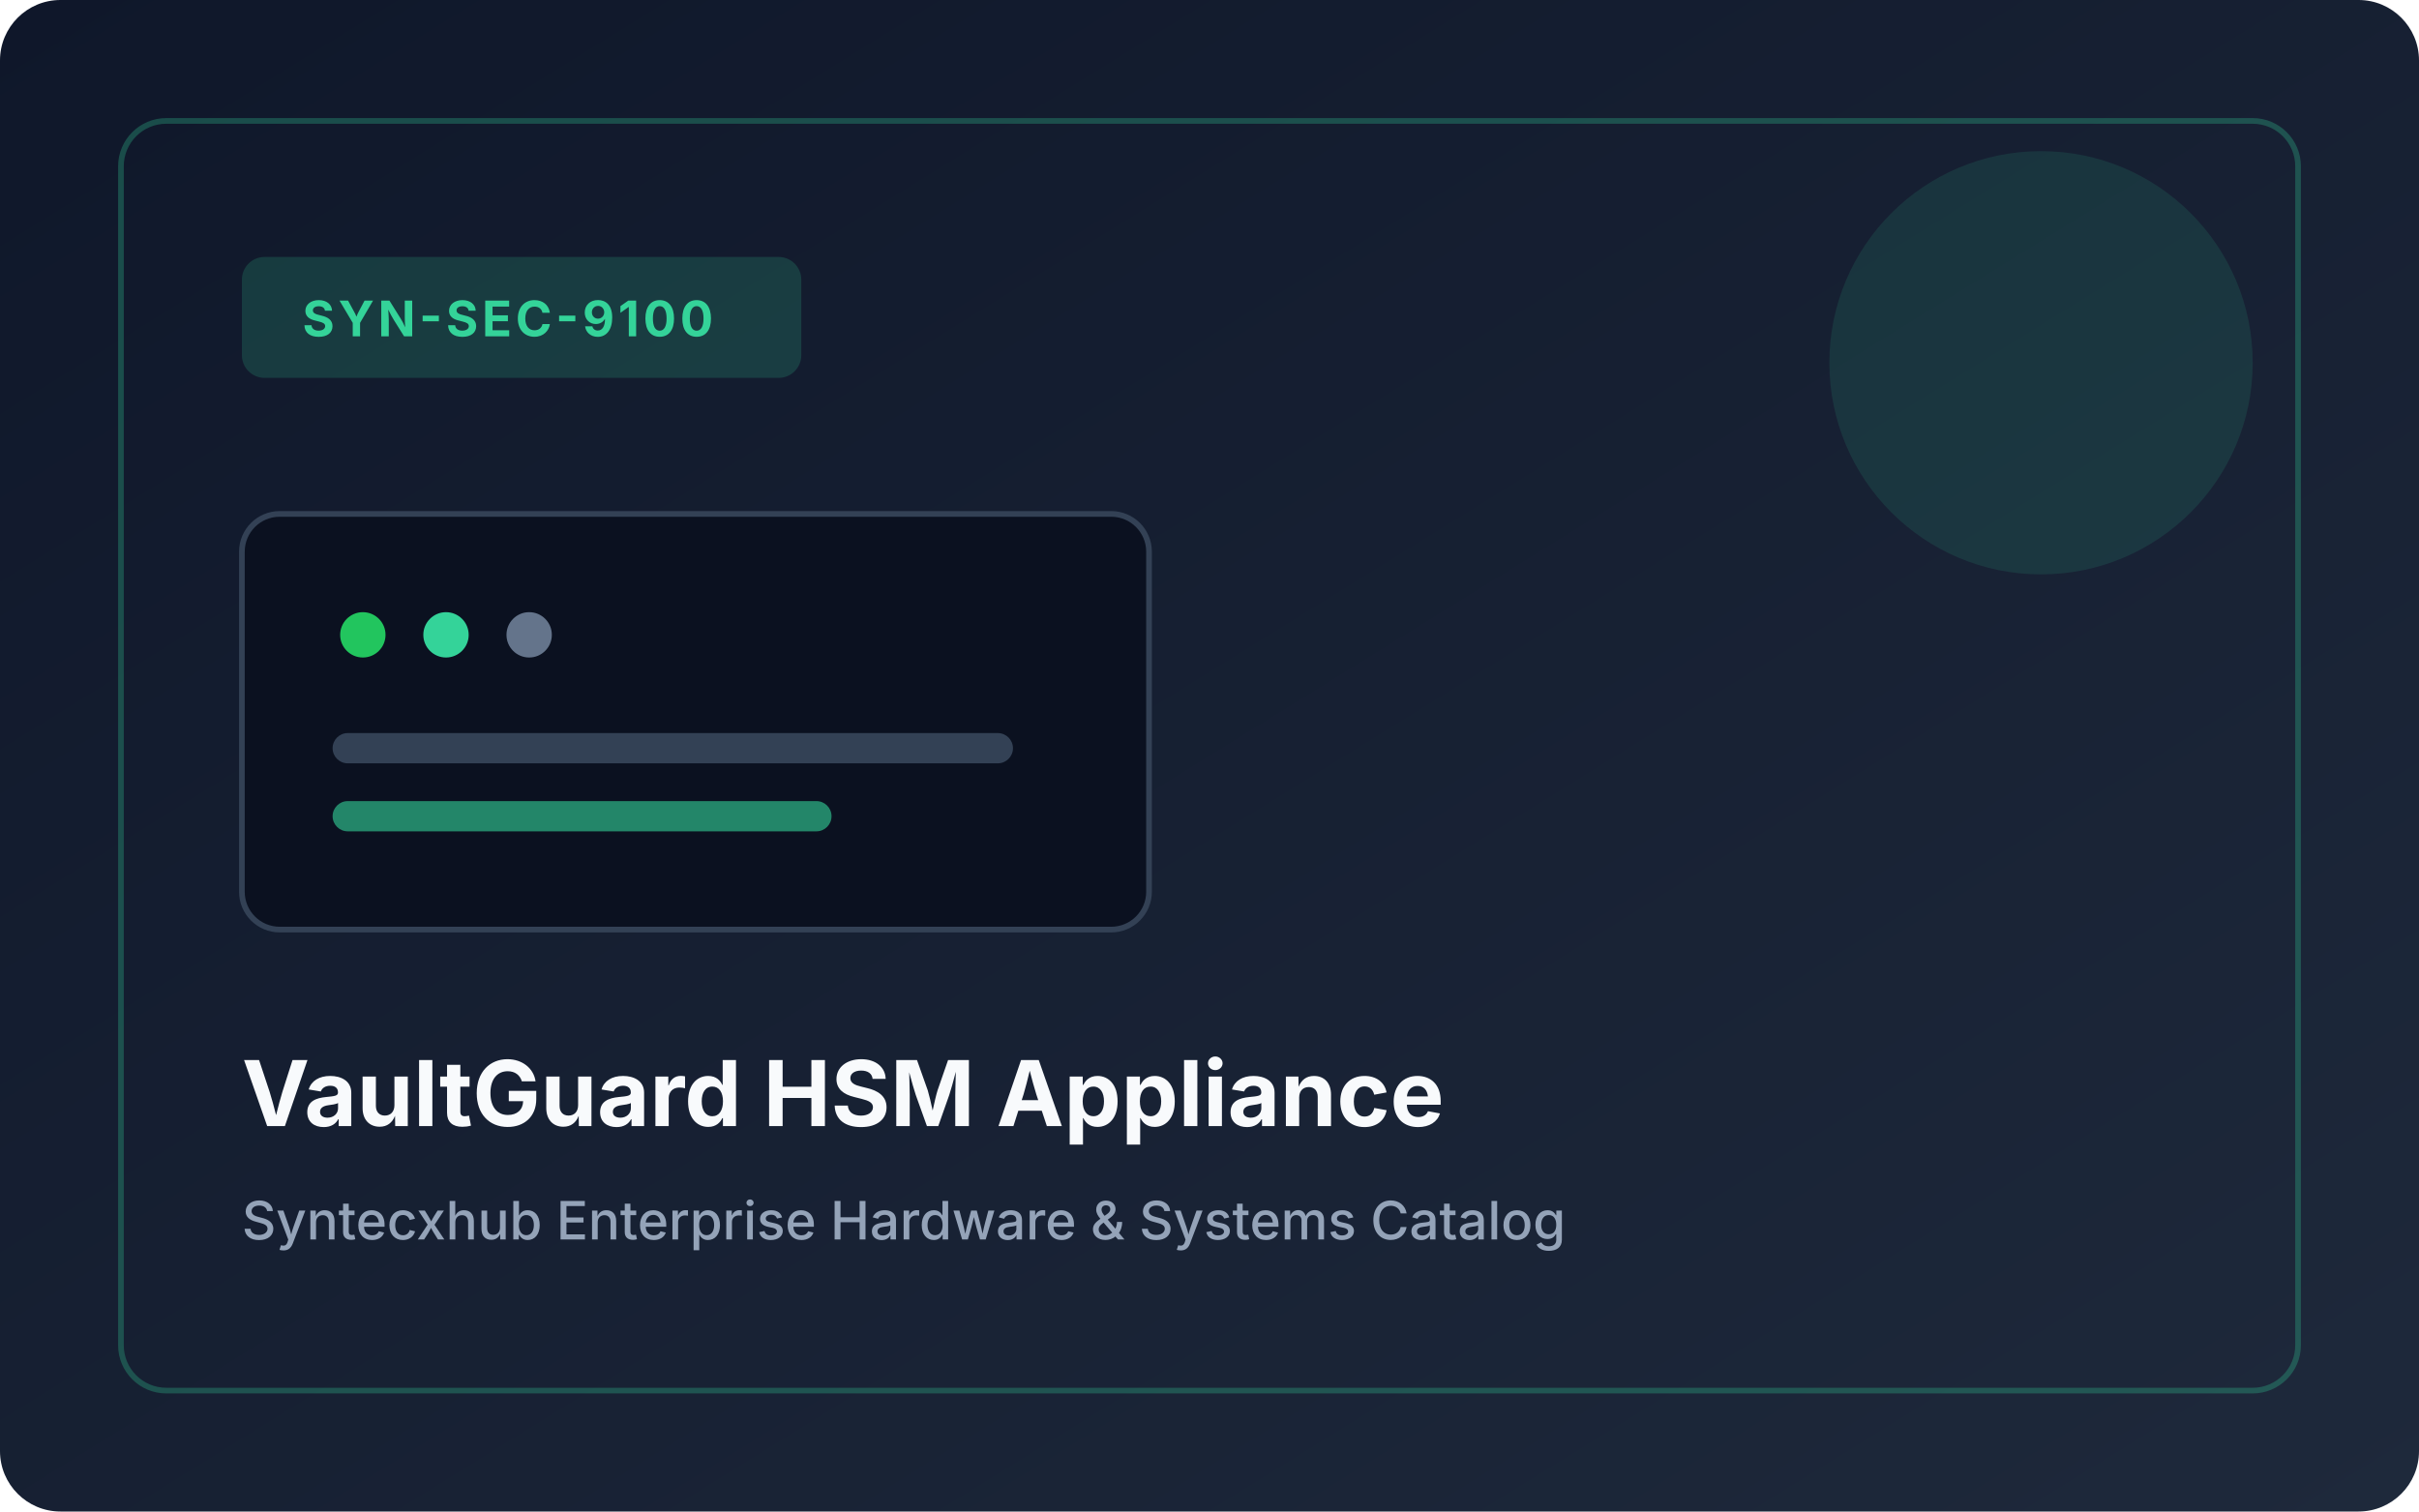
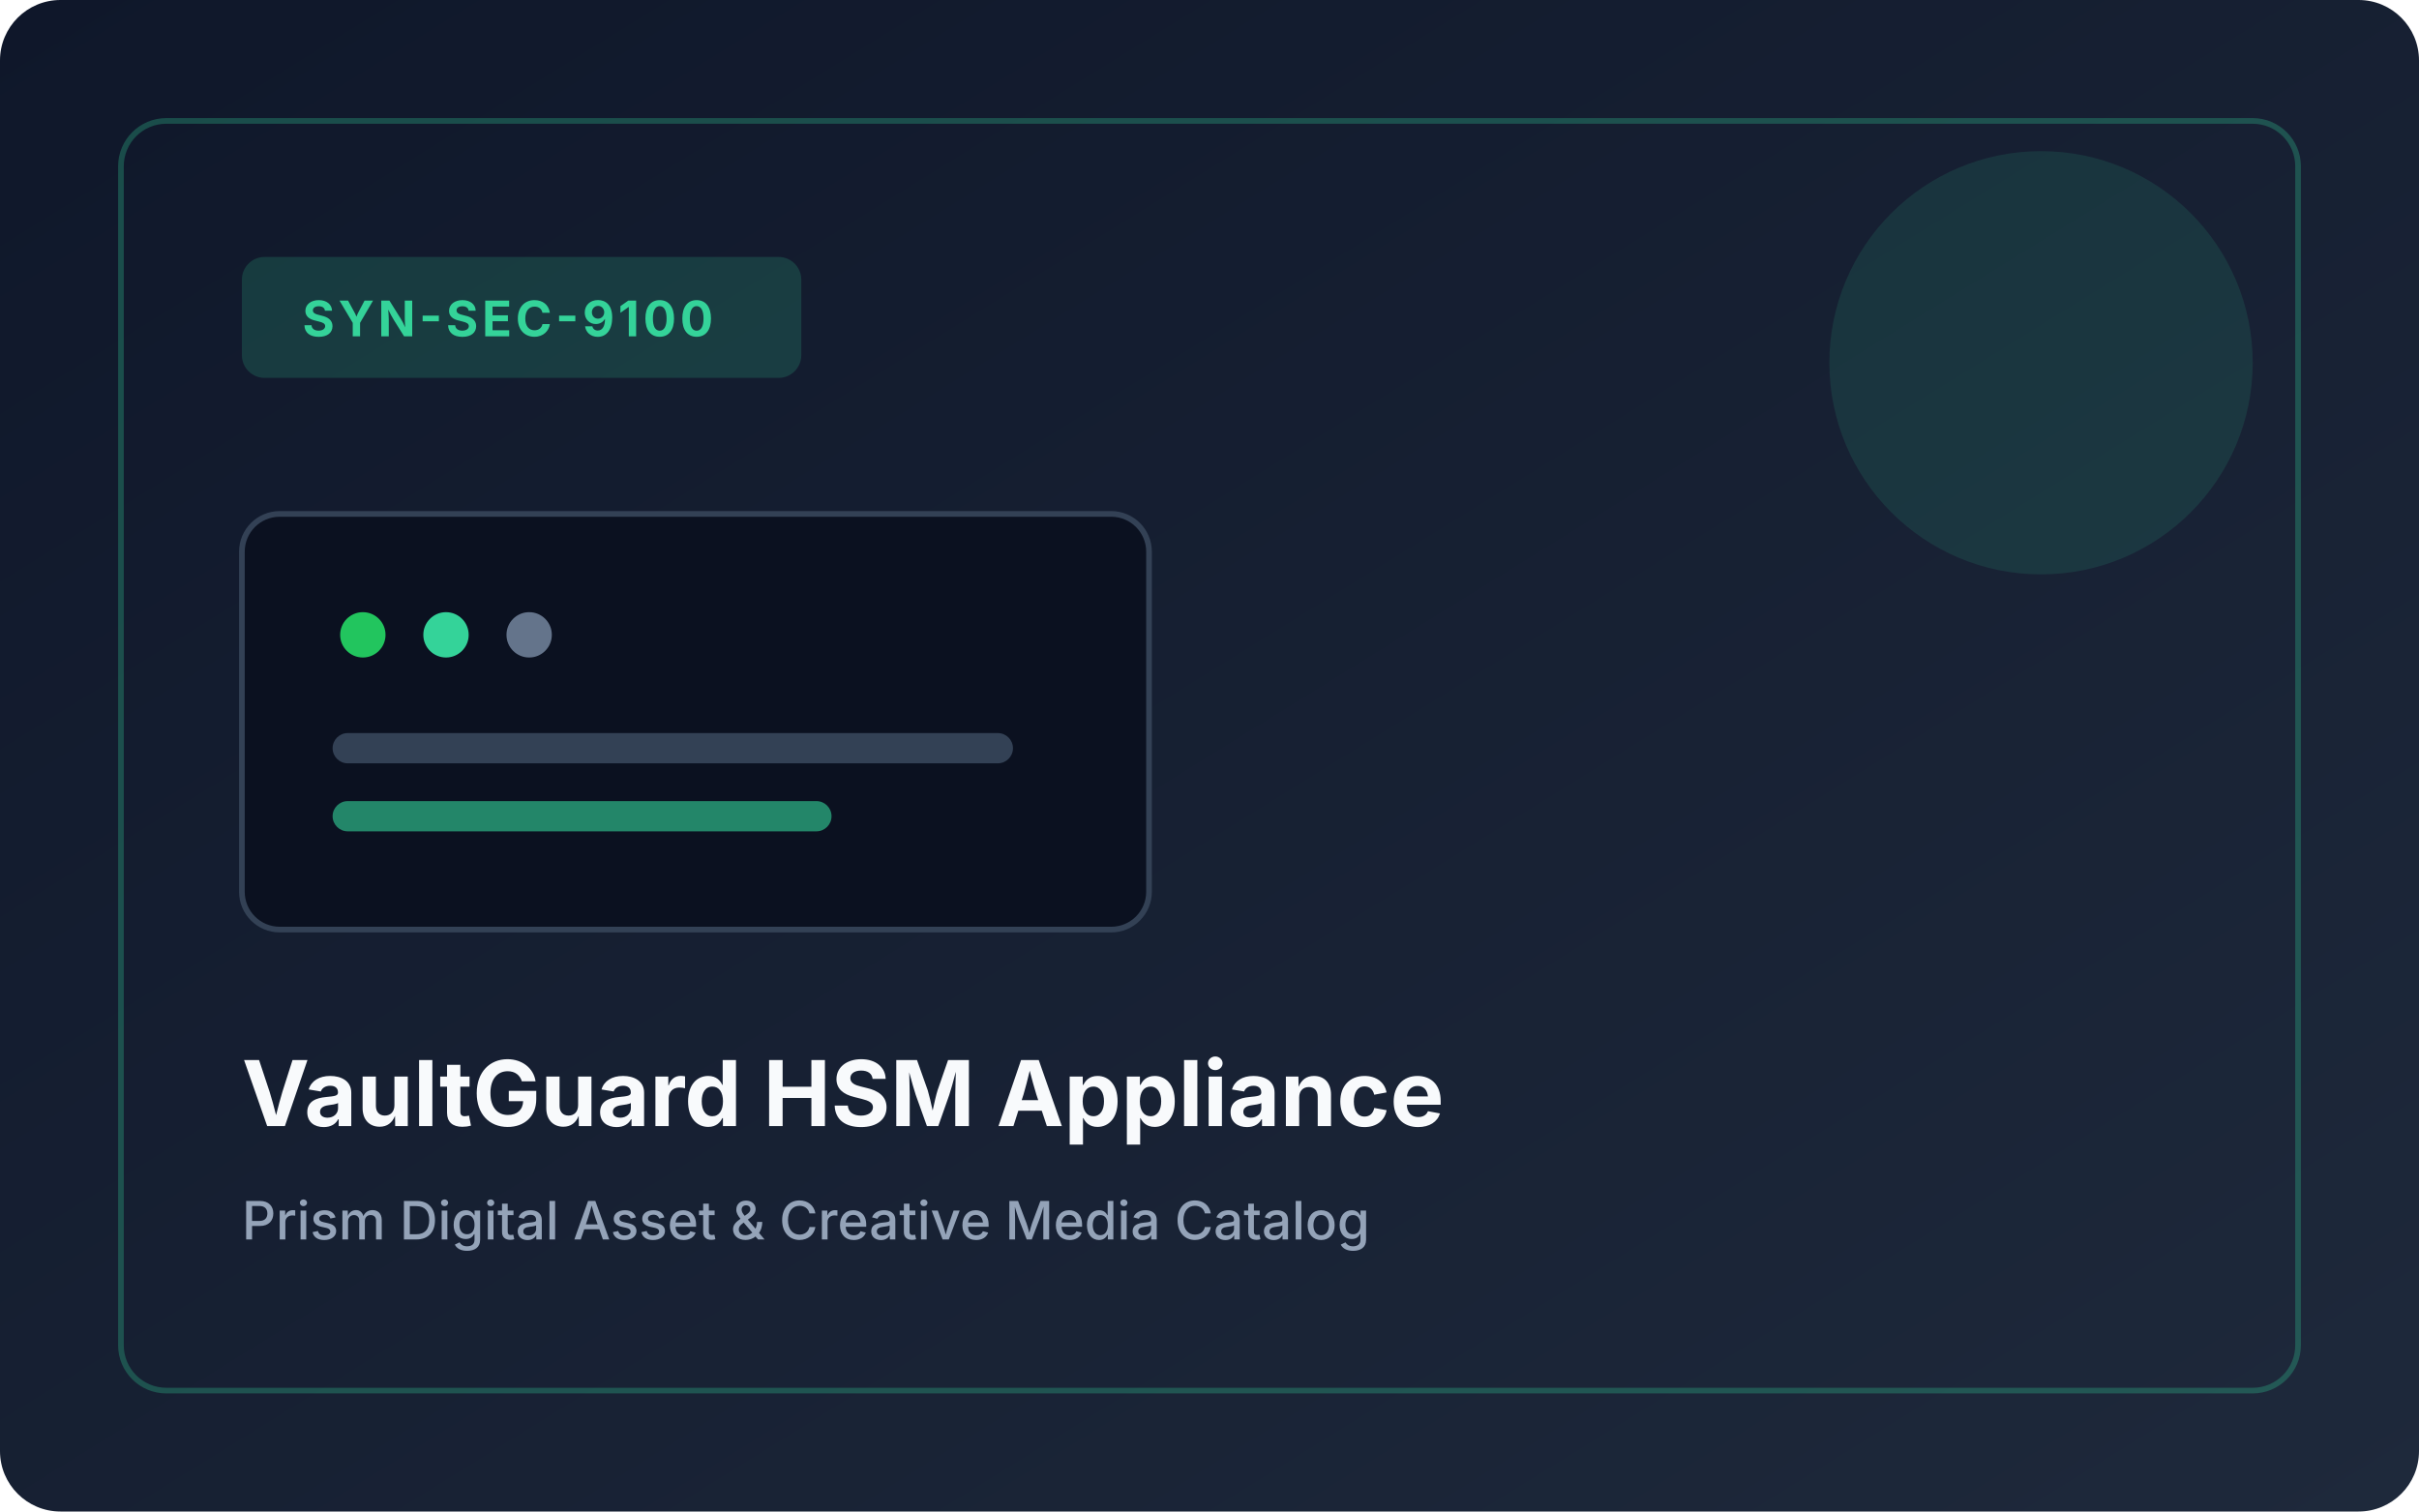
<svg xmlns="http://www.w3.org/2000/svg" viewBox="0 0 640 400" width="640" height="400">
  <defs>
    <linearGradient id="bg-SYN-SEC-9100" x1="0" y1="0" x2="1" y2="1">
      <stop offset="0%" stop-color="#0F172A" />
      <stop offset="100%" stop-color="#1E293B" />
    </linearGradient>
  </defs>
  <rect width="640" height="400" rx="16" fill="url(#bg-SYN-SEC-9100)" />
  <rect x="32" y="32" width="576" height="336" rx="12" fill="none" stroke="#34D399" stroke-opacity="0.28" stroke-width="1.5" />
  <circle cx="540" cy="96" r="56" fill="#34D399" fill-opacity="0.12" />
  <rect x="64" y="68" width="148" height="32" rx="6" fill="#34D399" fill-opacity="0.18" />
  <text x="80" y="89" fill="#34D399" font-family="Inter, system-ui, sans-serif" font-size="13" font-weight="700" letter-spacing="1">SYN-SEC-9100</text>
  <rect x="64" y="136" width="240" height="110" rx="10" fill="#0B1120" stroke="#334155" stroke-width="1.5" />
  <circle cx="96" cy="168" r="6" fill="#22C55E" />
  <circle cx="118" cy="168" r="6" fill="#34D399" />
  <circle cx="140" cy="168" r="6" fill="#64748B" />
  <rect x="88" y="194" width="180" height="8" rx="4" fill="#334155" />
  <rect x="88" y="212" width="132" height="8" rx="4" fill="#34D399" fill-opacity="0.6" />
  <text x="64" y="298" fill="#F8FAFC" font-family="Inter, system-ui, sans-serif" font-size="24" font-weight="700">VaultGuard HSM Appliance</text>
-   <text x="64" y="328" fill="#94A3B8" font-family="Inter, system-ui, sans-serif" font-size="14" font-weight="500">Syntecxhub Enterprise Hardware &amp; Systems Catalog</text>
+   <text x="64" y="328" fill="#94A3B8" font-family="Inter, system-ui, sans-serif" font-size="14" font-weight="500">Prism Digital Asset &amp; Creative Media Catalog</text>
</svg>
